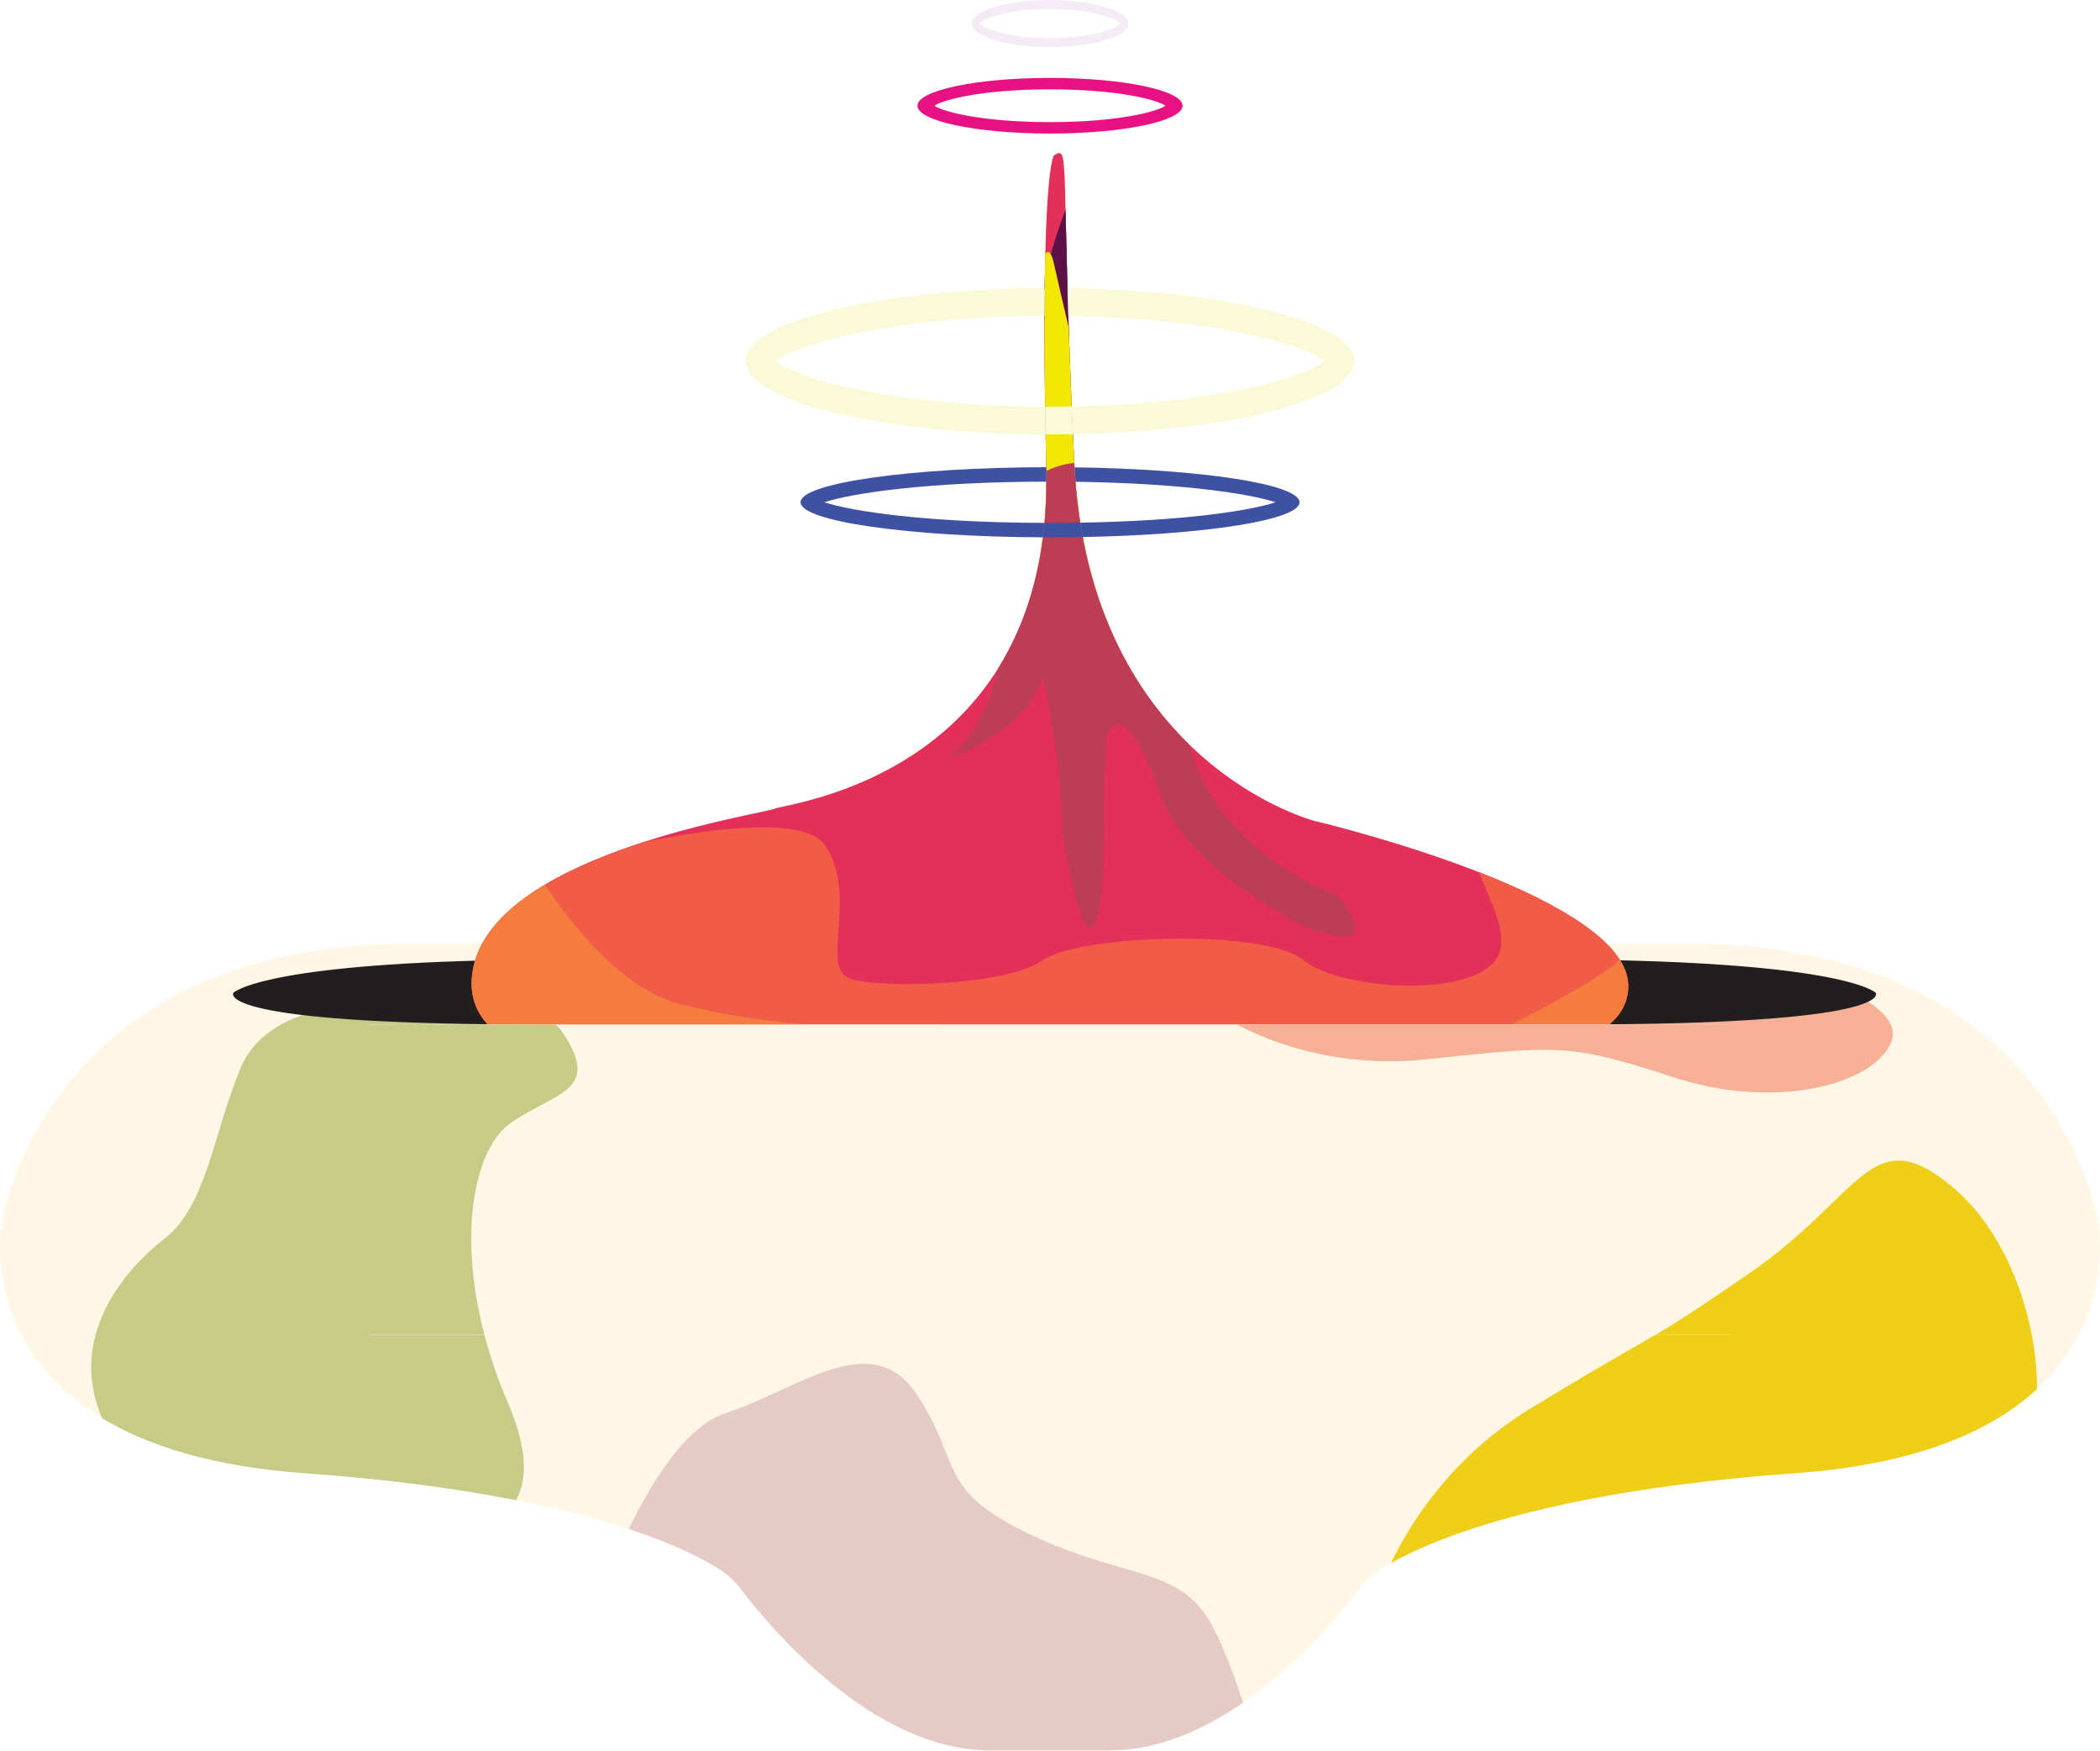
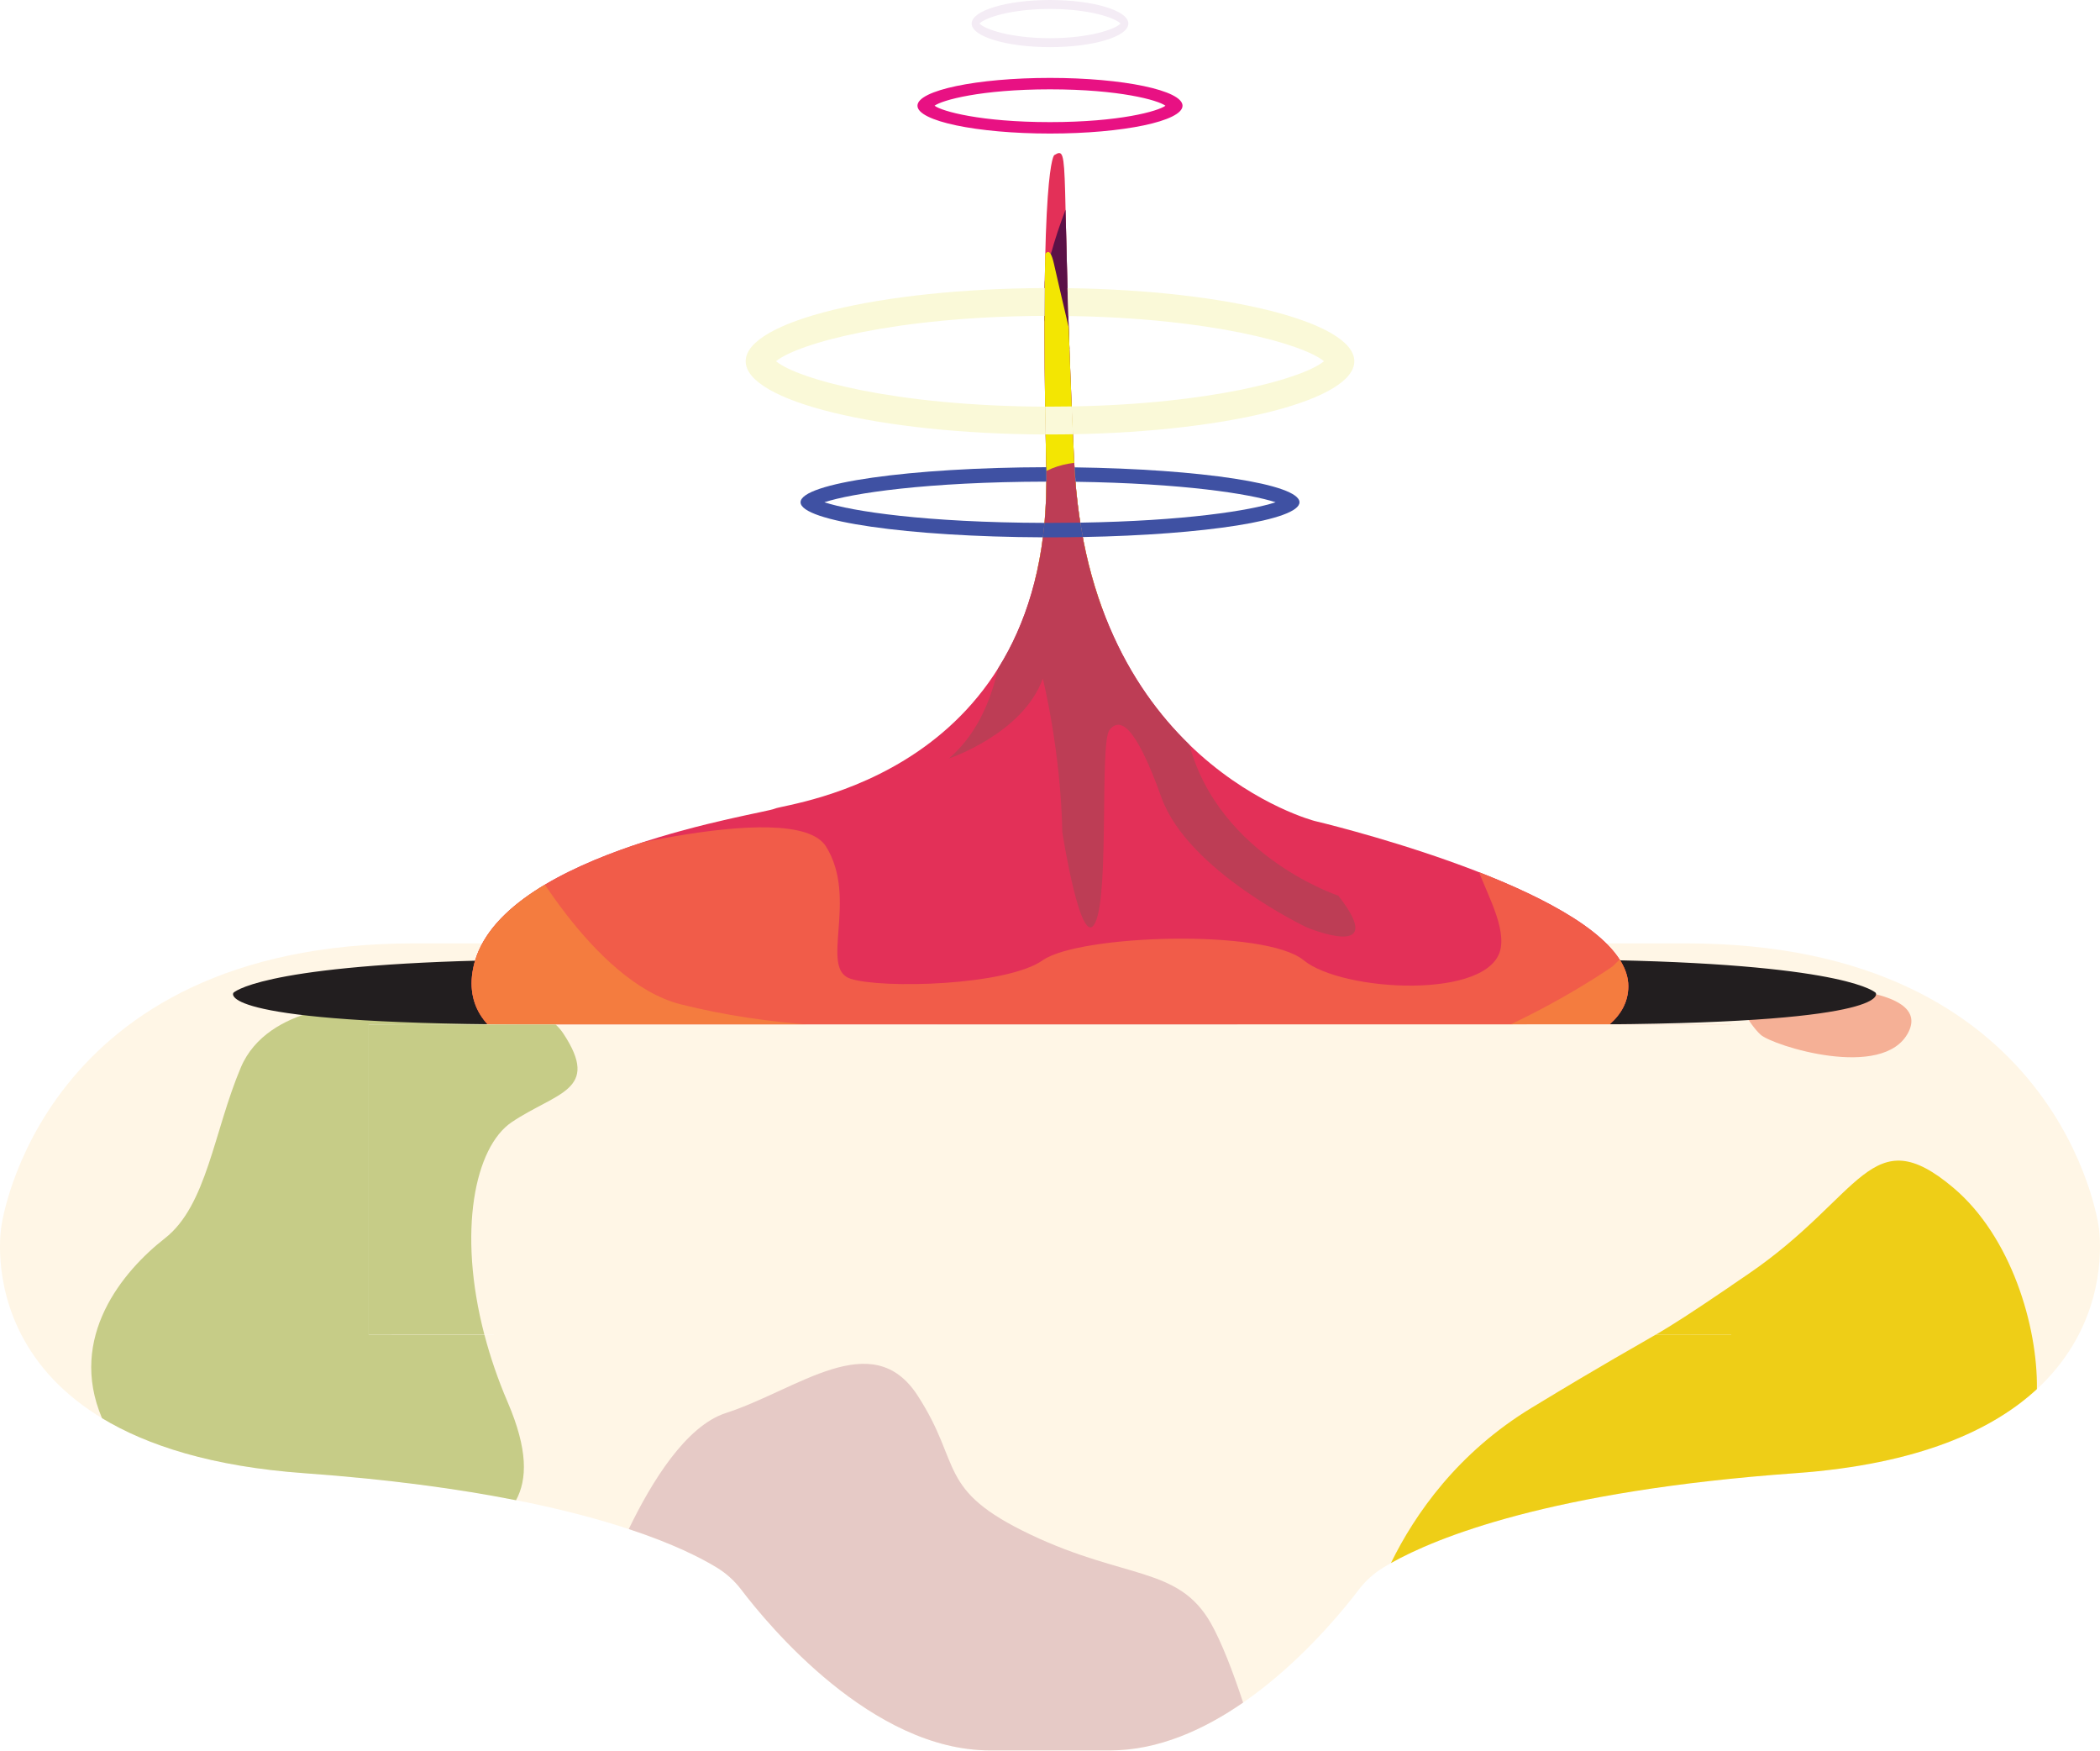
<svg xmlns="http://www.w3.org/2000/svg" xmlns:xlink="http://www.w3.org/1999/xlink" version="1.1" id="Layer_1" x="0px" y="0px" viewBox="0 0 450 375" style="enable-background:new 0 0 450 375;" xml:space="preserve">
  <style type="text/css">
	.st0{fill:#FFF6E6;}
	.st1{fill:#F5B096;}
	.st2{fill:#C6CC87;}
	.st3{fill:#221E1F;}
	.st4{fill:#E33058;}
- 	.st5{clip-path:url(#SVGID_00000039104785263474129590000005611952331725915291_);}
+ 	.st5{clip-path:url(#SVGID_00000053531078319457315760000011960344407165376183_);}
	.st6{fill:#995360;}
	.st7{fill:#5B1147;}
	.st8{fill:#F3E602;}
	.st9{fill:#BD3D55;}
	.st10{fill:#F15C49;}
	.st11{fill:#F47C3F;}
	.st12{fill:none;}
	.st13{fill:#3F51A3;}
	.st14{fill:#FAF9D8;}
	.st15{fill:#E81183;}
	.st16{fill:#F4ECF5;}
	.st17{fill:#E6CAC6;}
	.st18{fill:#EECE17;}
</style>
  <g>
    <g>
      <g>
        <g>
          <path class="st0" d="M449.7,262.67c0,0-8.07-60.57-88.42-60.57c-32.74,0-75.99,0-115.75,0h-14.64h-11.78h-14.64      c-39.75,0-83,0-115.75,0c-80.35,0-88.42,60.57-88.42,60.57s-8.51,47.66,64.94,52.93c55.89,4.01,80.01,15.13,88.35,20.22      c2.02,1.23,3.79,2.82,5.23,4.71c5.91,7.78,28.03,34.47,53.32,34.47c3.75,0,6.72,0,9.05,0c0.01,0,0.49,0,1.7,0      c0.93,0,2.31,0,4.23,0c0.52,0,1.09,0,1.7,0c2.33,0,5.3,0,9.05,0c25.3,0,47.41-26.69,53.32-34.47c1.44-1.89,3.21-3.48,5.23-4.71      c8.34-5.09,32.46-16.21,88.35-20.22C458.21,310.33,449.7,262.67,449.7,262.67z M370.99,285.94H79.01v-66.46l9.35-0.05      c3.06,0.03,6.28,0.05,9.68,0.05c70.12,0,110.99,0,110.99,0h1.54c0,0,40.87,0,110.99,0l7.24-0.03h42.18V285.94z" />
        </g>
      </g>
    </g>
  </g>
-   <path class="st1" d="M385.32,208.31l-125.84,7.8c0,0,1.94,1.48,5.53,3.36c15.79,0,34.76,0,56.55,0l7.24-0.03h42.18v14.11  c17.1,2.15,31.17-3.03,34.22-10.14C408.98,214.65,385.32,208.31,385.32,208.31z" />
+   <path class="st1" d="M385.56,211.45c0,0,28.71-0.64,23.36,9.73c-5.36,10.37-29.1,2.8-31.64,0.49c-2.54-2.32-5.3-7.73-5.3-7.73  L385.56,211.45z" />
  <path class="st2" d="M79.01,219.48l9.35-0.05c3.06,0.03,6.28,0.05,9.68,0.05c7.33,0,14.34,0,21.02,0  c-10.33-9.71-41.32-4.24-41.32-4.24s-20.34-0.29-26.14,13.46c-5.81,13.75-7.26,29.55-16.26,36.58c-9,7.02-20.86,21.19-13.48,38.54  c9.66,5.84,23.52,10.37,43.38,11.79c18.36,1.32,33.27,3.4,45.34,5.79c2.42-4.49,2.57-10.85-1.79-21c-2.12-4.94-3.76-9.78-4.98-14.45  H79.01V219.48z" />
  <g>
    <path class="st3" d="M344,219.45c62.52-0.45,57.94-6.75,57.94-6.75s-5.45-5.9-55.71-6.99l-243.38,0.07   c-47.6,1.24-52.84,6.92-52.84,6.92s-4.46,6.13,55.5,6.73L344,219.45z" />
  </g>
  <g>
    <path class="st4" d="M347.16,205.71c-10.61-16.94-65.44-29.83-65.44-29.83s-48.48-12.44-51.53-76.81   c-3.05-64.37-0.71-68.03-4.27-65.84c0,0-3.17,1.57-1.72,67.26c1.45,65.69-55.71,71.58-58.17,72.75   c-2.36,1.12-57.16,9.07-64.22,32.54c-0.32,1.07-0.55,2.17-0.67,3.31c-0.43,4.25,0.87,7.64,3.33,10.34   c3.06,0.03,6.28,0.05,9.68,0.05c70.12,0,110.99,0,110.99,0h1.54c0,0,40.87,0,110.99,0c2.51,0,4.92-0.01,7.24-0.03   c2.5-2.19,4.01-4.87,4.01-8.17C348.93,209.39,348.3,207.53,347.16,205.71z" />
    <g>
      <defs>
        <path id="SVGID_1_" d="M347.16,205.71c-10.61-16.94-65.44-29.83-65.44-29.83s-48.48-12.44-51.53-76.81     c-3.05-64.37-0.71-68.03-4.27-65.84c0,0-3.17,1.57-1.72,67.26c1.45,65.69-55.71,71.58-58.17,72.75     c-2.36,1.12-57.16,9.07-64.22,32.54c-0.32,1.07-0.55,2.17-0.67,3.31c-0.43,4.25,0.87,7.64,3.33,10.34     c3.06,0.03,6.28,0.05,9.68,0.05c70.12,0,110.99,0,110.99,0h1.54c0,0,40.87,0,110.99,0c2.51,0,4.92-0.01,7.24-0.03     c2.5-2.19,4.01-4.87,4.01-8.17C348.93,209.39,348.3,207.53,347.16,205.71z" />
      </defs>
-       <clipPath id="SVGID_00000116945095451174312250000008032816054039772039_">
+       <clipPath id="SVGID_00000062194504225256623530000008526109335405935777_">
        <use xlink:href="#SVGID_1_" style="overflow:visible;" />
      </clipPath>
-       <g style="clip-path:url(#SVGID_00000116945095451174312250000008032816054039772039_);">
+       <g style="clip-path:url(#SVGID_00000062194504225256623530000008526109335405935777_);">
        <path class="st6" d="M239.51,53.64l-4.14,62.98c0,0-18.29-1.1-18.07-32.48c0.22-31.38,22.21-46.96,22.21-46.96V53.64z" />
        <path class="st7" d="M230.8,38.94c0,0-11.38,24.8-5.8,32.26c5.58,7.46,14.72,3.95,14.72,3.95l2.91-26.34L230.8,38.94z" />
        <path class="st8" d="M215.77,108.06c0,0,6.43-67.81,10.07-51.57c3.65,16.24,13.66,57.28,13.66,57.28s-7.19,44.11-11.11,30.07     C224.48,129.79,215.77,108.06,215.77,108.06z" />
        <path class="st9" d="M214.47,117.5c0,0,5.4,30.72-11.13,44.99c0,0,15.84-5.27,20.12-17.12c0,0,3.85,15.36,4.18,32.92     c0,0,4.03,25.9,7.08,19.31c3.05-6.58,0.87-38.62,3.05-41.26c2.18-2.63,5.44-1.32,11.1,14.48c5.66,15.8,31.14,27.85,31.14,27.85     s17.92,7.49,6.78-6.78c0,0-27.9-9.22-32.69-35.77c-4.79-26.55-13.13-55.84-13.13-55.84S217.73,92.04,214.47,117.5z" />
        <path class="st10" d="M117.57,185.31c0,0,52.48-15.14,59.44-3.95c6.97,11.19-1.52,26.12,5.23,28.31     c6.75,2.19,33.45,1.51,41.22-3.96c7.77-5.47,47.62-6.81,55.89,0s40.28,8.57,42.24-2.62c1.96-11.19-20.25-31.51,9.36-25.85     c29.61,5.66,18.94,51.75,18.94,51.75l-225.8,2.85l-37.23-16.9l18.66-26.34L117.57,185.31z" />
        <path class="st11" d="M111.04,180.05c0,0,15.68,30.29,34.84,35.11s38.1,5.27,55.74,5.27s39.85,0.88,65.32,2.85     s37.73,4.61,52.72-1.98c14.99-6.58,25.88-14.26,25.88-14.26l20.25-19.53l7.22,62.33l-208.19,12.07l-87.08-21.29l-4.8-29.63     l20.9-23.7L111.04,180.05z" />
      </g>
    </g>
    <path class="st12" d="M223.83,67.67c-32.12,0.14-52.91,5.9-57.54,9.72c4.64,3.82,25.48,9.6,57.67,9.72   C223.85,79.65,223.81,73.21,223.83,67.67z" />
    <path class="st12" d="M230.47,103.22c0.24,3.04,0.59,5.95,1.03,8.75c22.41-0.37,36.39-2.58,41.85-4.37   C267.8,105.79,253.48,103.54,230.47,103.22z" />
    <path class="st12" d="M224.23,103.19c-25.78,0.05-41.66,2.49-47.58,4.42c5.88,1.92,21.64,4.34,47.17,4.42   C224.08,109.21,224.22,106.26,224.23,103.19z" />
    <path class="st12" d="M228.93,67.69c0.18,5.57,0.41,11.99,0.72,19.38c30.13-0.52,49.6-6.01,54.06-9.68   C279.22,73.68,259.48,68.14,228.93,67.69z" />
    <path class="st13" d="M273.35,107.6c-5.46,1.79-19.43,4-41.85,4.37c0.16,1.04,0.34,2.07,0.53,3.08c26.2-0.48,46.43-3.63,46.43-7.45   c0-3.9-21.14-7.11-48.2-7.48c0.06,1.05,0.13,2.08,0.21,3.09C253.48,103.54,267.8,105.79,273.35,107.6z" />
    <path class="st13" d="M176.65,107.6c5.91-1.93,21.8-4.37,47.58-4.42c0-0.89,0-1.78-0.02-2.69c0-0.14-0.01-0.27-0.01-0.4   c-29.15,0.06-52.65,3.4-52.65,7.51c0,4.08,23.12,7.4,51.94,7.51c0.13-1.01,0.24-2.04,0.34-3.09   C198.29,111.95,182.53,109.53,176.65,107.6z" />
    <path class="st14" d="M283.71,77.39c-4.46,3.68-23.92,9.16-54.06,9.68c0.08,1.92,0.17,3.9,0.26,5.96   c33.72-0.61,60.3-7.37,60.3-15.64c0-8.36-27.19-15.2-61.46-15.66c0.05,1.87,0.11,3.86,0.18,5.97   C259.48,68.14,279.22,73.68,283.71,77.39z" />
    <path class="st14" d="M166.29,77.39c4.63-3.82,25.42-9.58,57.54-9.72c0.01-2.12,0.02-4.1,0.04-5.96   c-35.49,0.15-64.08,7.11-64.08,15.68c0,8.59,28.69,15.56,64.27,15.69c-0.04-2.06-0.07-4.04-0.1-5.96   C191.77,86.99,170.92,81.22,166.29,77.39z" />
    <path class="st15" d="M225,28.61c15.69,0,28.4-2.67,28.4-5.96c0-3.29-12.72-5.96-28.4-5.96c-15.69,0-28.4,2.67-28.4,5.96   C196.6,25.94,209.31,28.61,225,28.61z M225,19.14c14.89,0,23.15,2.32,24.74,3.51c-1.59,1.18-9.85,3.51-24.74,3.51   c-14.89,0-23.15-2.32-24.74-3.51C201.85,21.47,210.11,19.14,225,19.14z" />
    <path class="st16" d="M225,10.1c9.27,0,16.79-2.26,16.79-5.05C241.79,2.26,234.27,0,225,0c-9.27,0-16.79,2.26-16.79,5.05   C208.21,7.84,215.73,10.1,225,10.1z M225,1.92c8.44,0,13.91,1.89,15.12,3.13c-1.21,1.24-6.68,3.13-15.12,3.13   s-13.91-1.89-15.12-3.13C211.09,3.81,216.56,1.92,225,1.92z" />
    <path class="st13" d="M232.03,115.05c-0.19-1.01-0.37-2.04-0.53-3.08c-2.09,0.03-4.26,0.05-6.5,0.05c-0.4,0-0.78,0-1.17,0   c-0.1,1.05-0.21,2.08-0.34,3.09c0.5,0,1.01,0.01,1.51,0.01C227.38,115.12,229.73,115.09,232.03,115.05z" />
    <path class="st14" d="M229.92,93.03c-0.09-2.05-0.18-4.04-0.26-5.96c-1.53,0.03-3.07,0.04-4.66,0.04c-0.35,0-0.69,0-1.04-0.01   c0.03,1.92,0.06,3.91,0.1,5.96c0.32,0,0.63,0.01,0.94,0.01C226.66,93.08,228.29,93.06,229.92,93.03z" />
  </g>
  <g>
    <path class="st17" d="M220.85,328.77c-20.32-9.66-14.52-14.92-24.25-29.85c-9.74-14.92-25.68-1.17-41.07,3.8   c-8.54,2.76-15.91,14.74-20.79,24.85c9.55,3.15,15.48,6.19,18.85,8.24c2.02,1.23,3.79,2.82,5.23,4.71   c5.91,7.78,28.03,34.47,53.32,34.47c3.75,0,6.72,0,9.05,0c0.01,0,0.49,0,1.7,0c0.93,0,2.31,0,4.23,0c0.52,0,1.09,0,1.7,0   c2.33,0,5.3,0,9.05,0c10.33,0,20.13-4.45,28.51-10.25c-2.24-6.82-4.69-13.08-6.89-16.96C252.53,335.5,241.18,338.42,220.85,328.77z   " />
  </g>
+   <path class="st1" d="M328.81,219.45l-7.24,0.03c-21.79,0-40.76,0-56.55,0c7.36,3.86,21.68,9.43,40.61,7.46  c28.16-2.93,30.48-3.51,52.84,3.8c4.27,1.4,8.48,2.31,12.52,2.82v-14.11H328.81z" />
  <g>
-     <path class="st18" d="M418.56,254.44c-17.71-14.92-19.45,1.76-43.84,18.43c-1.35,0.92-2.58,1.76-3.74,2.55v10.51h-16.19   c-4.81,2.83-10.07,5.64-26.52,15.62c-15.86,9.62-25.02,22.71-30.22,33.31c9.65-5.42,34.1-15.49,86.71-19.26   c26.48-1.9,42.31-9.31,51.72-18.01C436.67,284.1,430.97,264.9,418.56,254.44z" />
-     <path class="st0" d="M370.99,219.45h-42.18l-7.24,0.03c-70.12,0-110.99,0-110.99,0h-1.54c0,0-40.87,0-110.99,0   c-3.4,0-6.62-0.02-9.68-0.05l-9.35,0.05v66.46h275.78c3.85-2.26,7.41-4.54,16.19-10.51V219.45z" />
-     <path class="st18" d="M370.99,275.43c-8.78,5.97-12.34,8.25-16.19,10.51h16.19V275.43z" />
+     <polygon class="st12" points="81.01,285.94 83.95,285.94 83.95,219.48 84.66,219.46 81.01,219.48  " />
+     <path class="st0" d="M330.1,219.45l-7.36,0.03c-71.29,0-112.85,0-112.85,0h-1.57c0,0-41.56,0-112.85,0c-2.84,0-5.55-0.01-8.16-0.03   l-2.67,0.01l-0.71,0.02v66.46h21.86c0.32,1.23,0.68,2.47,1.06,3.72h249.66c3.91-2.39,7.54-4.79,16.47-11.1v-59.11H330.1z" />
  </g>
+   <path class="st18" d="M418.56,254.44c-17.71-14.92-19.45,1.76-43.84,18.43c-1.35,0.92-2.58,1.76-3.74,2.55v10.51h-16.19  c-4.81,2.83-10.07,5.64-26.52,15.62c-15.86,9.62-25.02,22.71-30.22,33.31c9.65-5.42,34.1-15.49,86.71-19.26  c26.48-1.9,42.31-9.31,51.72-18.01C436.67,284.1,430.97,264.9,418.56,254.44z" />
+   <path class="st18" d="M370.99,275.43c-8.78,5.97-12.34,8.25-16.19,10.51h16.19V275.43z" />
  <path class="st2" d="M109.66,240.4c9.58-6.44,19.16-6.73,11.03-19.02c-0.46-0.69-1.01-1.32-1.63-1.9c-6.68,0-13.69,0-21.02,0  c-3.4,0-6.62-0.02-9.68-0.05l-9.35,0.05v66.46h24.79C98,263.81,101.75,245.72,109.66,240.4z" />
-   <path class="st1" d="M328.81,219.45l-7.24,0.03c-21.79,0-40.76,0-56.55,0c7.36,3.86,21.68,9.43,40.61,7.46  c28.16-2.93,30.48-3.51,52.84,3.8c4.27,1.4,8.48,2.31,12.52,2.82v-14.11H328.81z" />
</svg>
